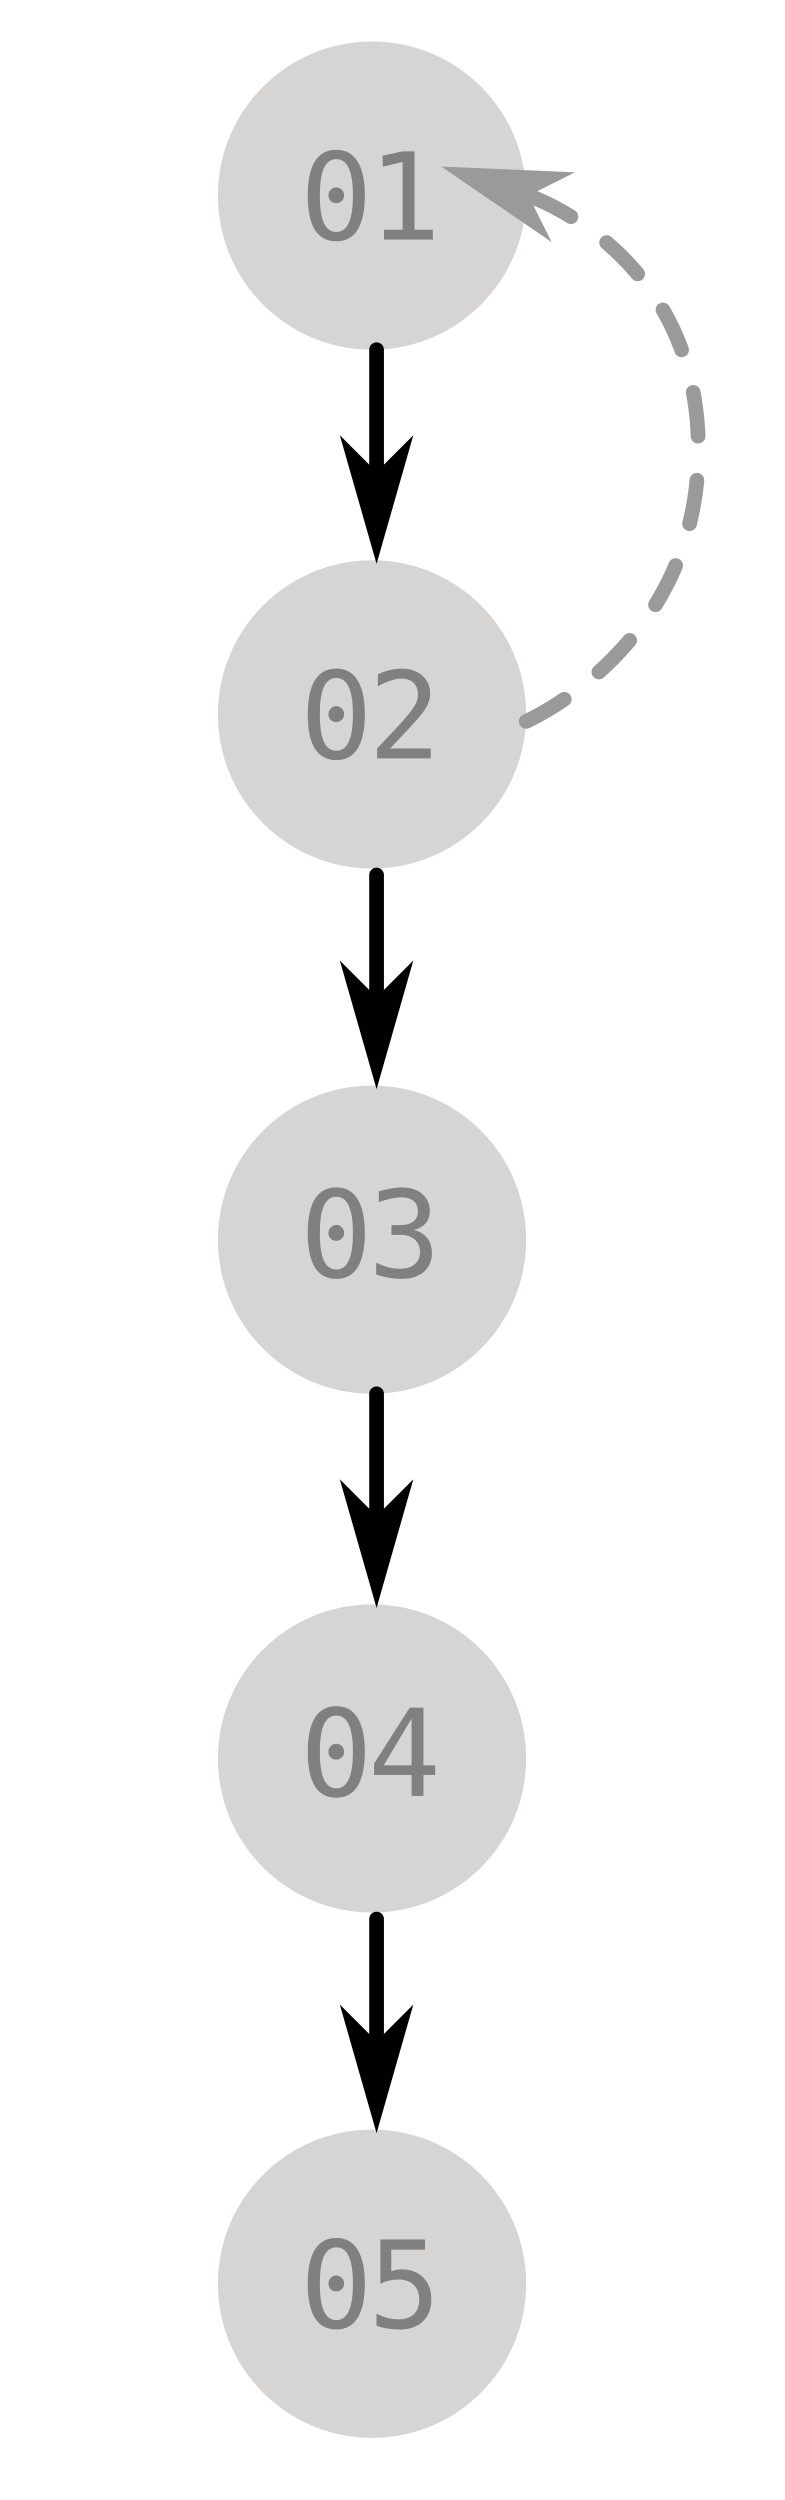
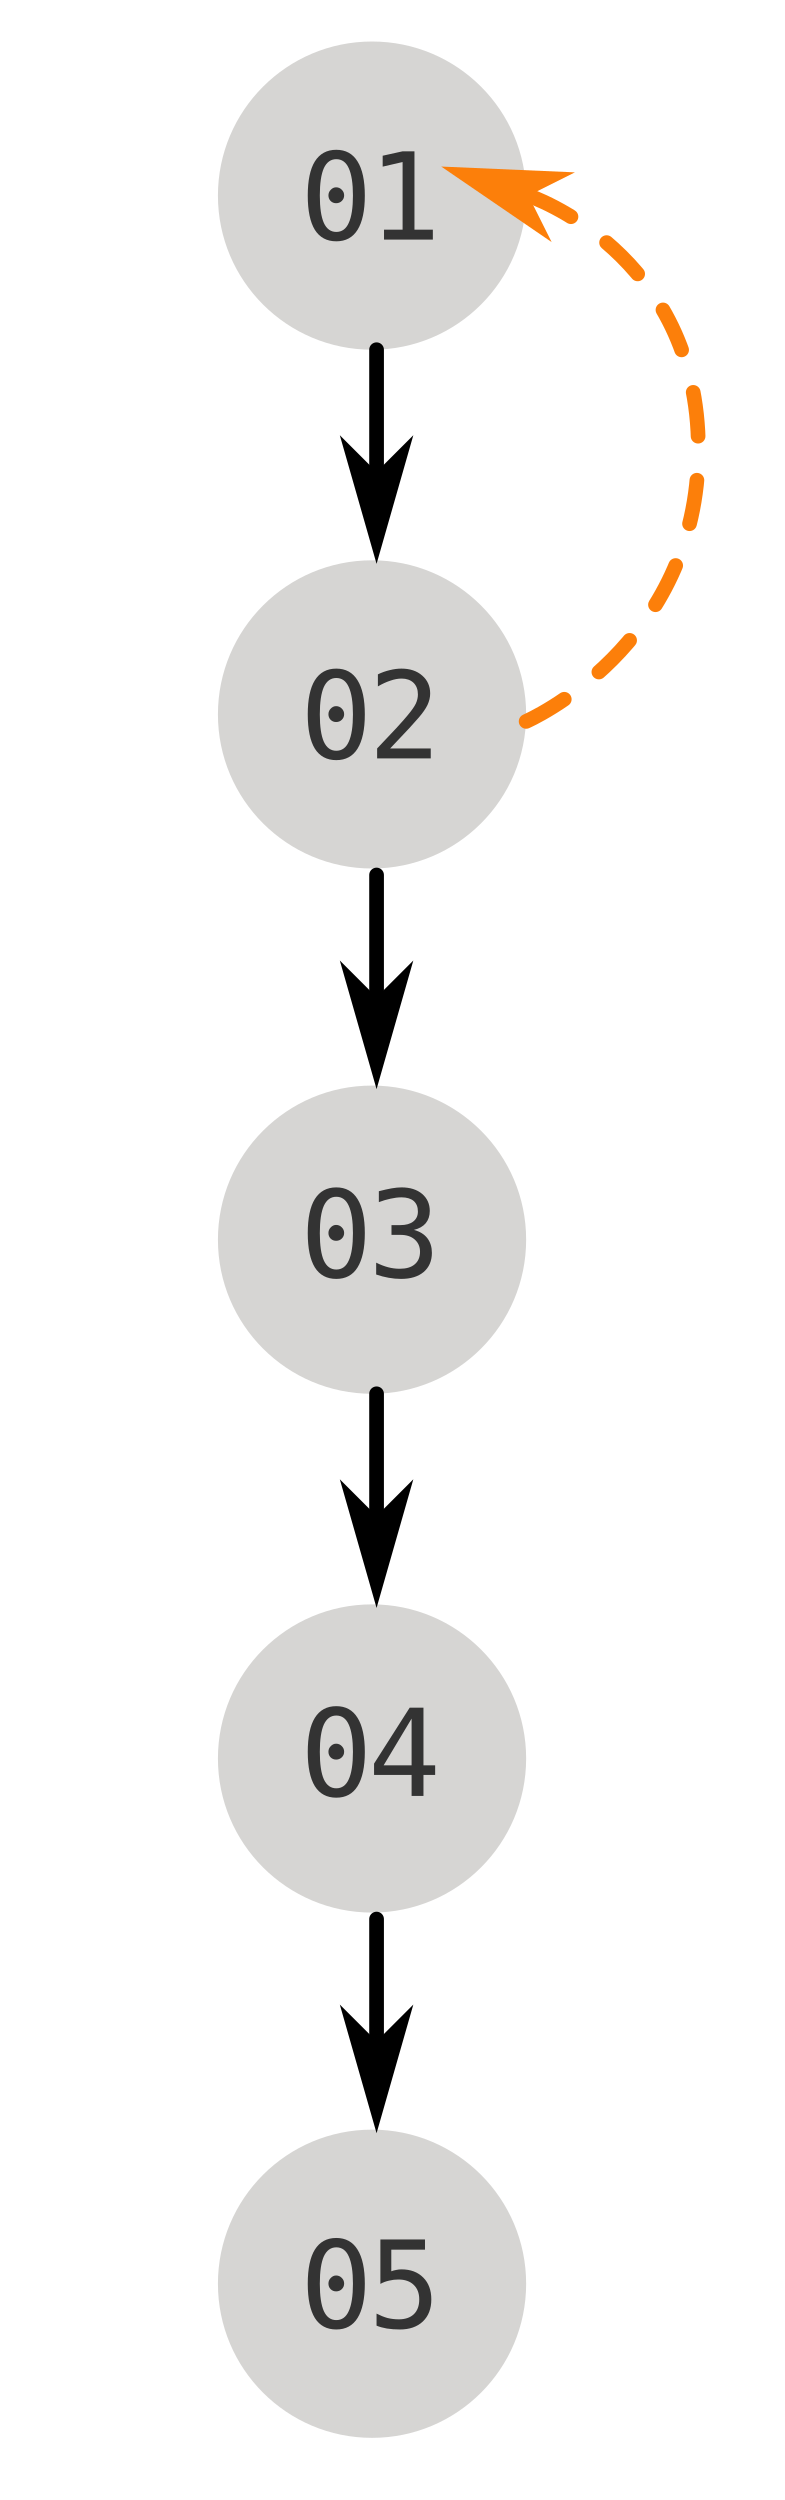
<svg xmlns="http://www.w3.org/2000/svg" width="64mm" height="204mm" viewBox="0 0 64 204" version="1.1" id="svg1">
  <defs id="defs1">
    <marker style="overflow:visible" id="marker10" refX="0" refY="0" orient="auto-start-reverse" markerWidth="1" markerHeight="1" viewBox="0 0 1 1" preserveAspectRatio="xMidYMid">
      <path style="fill:context-stroke;fill-rule:evenodd;stroke:none" d="M 0,0 5,-5 -12.5,0 5,5 Z" transform="scale(-0.5)" id="path10" />
    </marker>
    <marker style="overflow:visible" id="DartArrow" refX="0" refY="0" orient="auto-start-reverse" markerWidth="1" markerHeight="1" viewBox="0 0 1 1" preserveAspectRatio="xMidYMid">
      <path style="fill:context-stroke;fill-rule:evenodd;stroke:none" d="M 0,0 5,-5 -12.5,0 5,5 Z" transform="scale(-0.5)" id="path6" />
    </marker>
  </defs>
  <g id="layer1">
    <circle style="fill:#d6d5d3;fill-opacity:1;stroke-width:0;stroke-linecap:round" id="path1" cx="30.358" cy="15.962" r="12.575" />
    <circle style="fill:#d6d5d3;fill-opacity:1;stroke-width:0;stroke-linecap:round" id="circle1" cx="30.358" cy="58.296" r="12.575" />
    <circle style="fill:#d6d5d3;fill-opacity:1;stroke-width:0;stroke-linecap:round" id="circle2" cx="30.358" cy="101.158" r="12.575" />
    <circle style="fill:#d6d5d3;fill-opacity:1;stroke-width:0;stroke-linecap:round" id="circle3" cx="30.358" cy="143.492" r="12.575" />
    <circle style="fill:#d6d5d3;fill-opacity:1;stroke-width:0;stroke-linecap:round" id="circle4" cx="30.358" cy="186.354" r="12.575" />
-     <text xml:space="preserve" style="font-size:9.878px;font-family:'Jim Nightshade';-inkscape-font-specification:'Jim Nightshade';text-align:start;letter-spacing:-0.384px;writing-mode:lr-tb;direction:ltr;text-anchor:start;fill:#d6d5d3;fill-opacity:1;stroke-width:0;stroke-linecap:round" x="24.471" y="19.553" id="text4">
-       <tspan id="tspan4" style="font-style:normal;font-variant:normal;font-weight:normal;font-stretch:normal;font-size:9.878px;font-family:Monospace;-inkscape-font-specification:Monospace;fill:#808080;stroke-width:0" x="24.471" y="19.553">01</tspan>
+     <text xml:space="preserve" style="font-size:9.878px;font-family:'Jim Nightshade';-inkscape-font-specification:'Jim Nightshade';text-align:start;letter-spacing:-0.384px;writing-mode:lr-tb;direction:ltr;text-anchor:start;fill:#333333;fill-opacity:1;stroke-width:0;stroke-linecap:round" x="24.471" y="19.553" id="text4">
+       <tspan id="tspan4" style="font-style:normal;font-variant:normal;font-weight:normal;font-stretch:normal;font-size:9.878px;font-family:Monospace;-inkscape-font-specification:Monospace;fill:#333333;stroke-width:0" x="24.471" y="19.553">01</tspan>
    </text>
-     <text xml:space="preserve" style="font-size:9.878px;font-family:'Jim Nightshade';-inkscape-font-specification:'Jim Nightshade';text-align:start;letter-spacing:-0.384px;writing-mode:lr-tb;direction:ltr;text-anchor:start;fill:#d6d5d3;fill-opacity:1;stroke-width:0;stroke-linecap:round" x="24.471" y="61.886" id="text5">
-       <tspan id="tspan5" style="font-style:normal;font-variant:normal;font-weight:normal;font-stretch:normal;font-size:9.878px;font-family:Monospace;-inkscape-font-specification:Monospace;fill:#808080;stroke-width:0" x="24.471" y="61.886">02</tspan>
+     <text xml:space="preserve" style="font-size:9.878px;font-family:'Jim Nightshade';-inkscape-font-specification:'Jim Nightshade';text-align:start;letter-spacing:-0.384px;writing-mode:lr-tb;direction:ltr;text-anchor:start;fill:#333333;fill-opacity:1;stroke-width:0;stroke-linecap:round" x="24.471" y="61.886" id="text5">
+       <tspan id="tspan5" style="font-style:normal;font-variant:normal;font-weight:normal;font-stretch:normal;font-size:9.878px;font-family:Monospace;-inkscape-font-specification:Monospace;fill:#333333;stroke-width:0" x="24.471" y="61.886">02</tspan>
    </text>
-     <text xml:space="preserve" style="font-size:9.878px;font-family:'Jim Nightshade';-inkscape-font-specification:'Jim Nightshade';text-align:start;letter-spacing:-0.384px;writing-mode:lr-tb;direction:ltr;text-anchor:start;fill:#d6d5d3;fill-opacity:1;stroke-width:0;stroke-linecap:round" x="24.471" y="104.22" id="text6">
-       <tspan id="tspan6" style="font-style:normal;font-variant:normal;font-weight:normal;font-stretch:normal;font-size:9.878px;font-family:Monospace;-inkscape-font-specification:Monospace;fill:#808080;stroke-width:0" x="24.471" y="104.22">03</tspan>
+     <text xml:space="preserve" style="font-size:9.878px;font-family:'Jim Nightshade';-inkscape-font-specification:'Jim Nightshade';text-align:start;letter-spacing:-0.384px;writing-mode:lr-tb;direction:ltr;text-anchor:start;fill:#333333;fill-opacity:1;stroke-width:0;stroke-linecap:round" x="24.471" y="104.22" id="text6">
+       <tspan id="tspan6" style="font-style:normal;font-variant:normal;font-weight:normal;font-stretch:normal;font-size:9.878px;font-family:Monospace;-inkscape-font-specification:Monospace;fill:#333333;stroke-width:0" x="24.471" y="104.22">03</tspan>
    </text>
-     <text xml:space="preserve" style="font-size:9.878px;font-family:'Jim Nightshade';-inkscape-font-specification:'Jim Nightshade';text-align:start;letter-spacing:-0.384px;writing-mode:lr-tb;direction:ltr;text-anchor:start;fill:#d6d5d3;fill-opacity:1;stroke-width:0;stroke-linecap:round" x="24.471" y="146.553" id="text7">
-       <tspan id="tspan7" style="font-style:normal;font-variant:normal;font-weight:normal;font-stretch:normal;font-size:9.878px;font-family:Monospace;-inkscape-font-specification:Monospace;fill:#808080;stroke-width:0" x="24.471" y="146.553">04</tspan>
+     <text xml:space="preserve" style="font-size:9.878px;font-family:'Jim Nightshade';-inkscape-font-specification:'Jim Nightshade';text-align:start;letter-spacing:-0.384px;writing-mode:lr-tb;direction:ltr;text-anchor:start;fill:#333333;fill-opacity:1;stroke-width:0;stroke-linecap:round" x="24.471" y="146.553" id="text7">
+       <tspan id="tspan7" style="font-style:normal;font-variant:normal;font-weight:normal;font-stretch:normal;font-size:9.878px;font-family:Monospace;-inkscape-font-specification:Monospace;fill:#333333;stroke-width:0" x="24.471" y="146.553">04</tspan>
    </text>
-     <text xml:space="preserve" style="font-size:9.878px;font-family:'Jim Nightshade';-inkscape-font-specification:'Jim Nightshade';text-align:start;letter-spacing:-0.384px;writing-mode:lr-tb;direction:ltr;text-anchor:start;fill:#d6d5d3;fill-opacity:1;stroke-width:0;stroke-linecap:round" x="24.471" y="189.945" id="text8">
-       <tspan id="tspan8" style="font-style:normal;font-variant:normal;font-weight:normal;font-stretch:normal;font-size:9.878px;font-family:Monospace;-inkscape-font-specification:Monospace;fill:#808080;stroke-width:0" x="24.471" y="189.945">05</tspan>
+     <text xml:space="preserve" style="font-size:9.878px;font-family:'Jim Nightshade';-inkscape-font-specification:'Jim Nightshade';text-align:start;letter-spacing:-0.384px;writing-mode:lr-tb;direction:ltr;text-anchor:start;fill:#333333;fill-opacity:1;stroke-width:0;stroke-linecap:round" x="24.471" y="189.945" id="text8">
+       <tspan id="tspan8" style="font-style:normal;font-variant:normal;font-weight:normal;font-stretch:normal;font-size:9.878px;font-family:Monospace;-inkscape-font-specification:Monospace;fill:#333333;stroke-width:0" x="24.471" y="189.945">05</tspan>
    </text>
    <path style="fill:none;fill-opacity:1;stroke:#000000;stroke-width:1.2;stroke-linecap:round;stroke-dasharray:none;stroke-opacity:1;marker-end:url(#DartArrow)" d="m 30.728,28.538 v 9.975" id="path8" />
-     <path style="fill:none;fill-opacity:1;stroke:#9a9a9a;stroke-width:1.2;stroke-linecap:round;stroke-dasharray:3.6, 3.6;stroke-dashoffset:0;stroke-opacity:1;marker-end:url(#marker10)" d="m 42.933,58.866 c 0,0 14.055,-6.103 14.055,-22.192 0,-16.089 -13.87,-20.712 -13.87,-20.712" id="path9" />
+     <path style="fill:none;fill-opacity:1;stroke:#fc7f0a;stroke-width:1.2;stroke-linecap:round;stroke-dasharray:3.6, 3.6;stroke-dashoffset:0;stroke-opacity:1;marker-end:url(#marker10)" d="m 42.933,58.866 c 0,0 14.055,-6.103 14.055,-22.192 0,-16.089 -13.87,-20.712 -13.87,-20.712" id="path9" />
    <path style="fill:none;fill-opacity:1;stroke:#000000;stroke-width:1.2;stroke-linecap:round;stroke-dasharray:none;stroke-opacity:1;marker-end:url(#DartArrow)" d="m 30.728,71.4 v 9.975" id="path11" />
    <path style="fill:none;fill-opacity:1;stroke:#000000;stroke-width:1.2;stroke-linecap:round;stroke-dasharray:none;stroke-opacity:1;marker-end:url(#DartArrow)" d="m 30.728,113.734 v 9.975" id="path12" />
    <path style="fill:none;fill-opacity:1;stroke:#000000;stroke-width:1.2;stroke-linecap:round;stroke-dasharray:none;stroke-opacity:1;marker-end:url(#DartArrow)" d="m 30.728,156.596 v 9.975" id="path13" />
  </g>
</svg>
